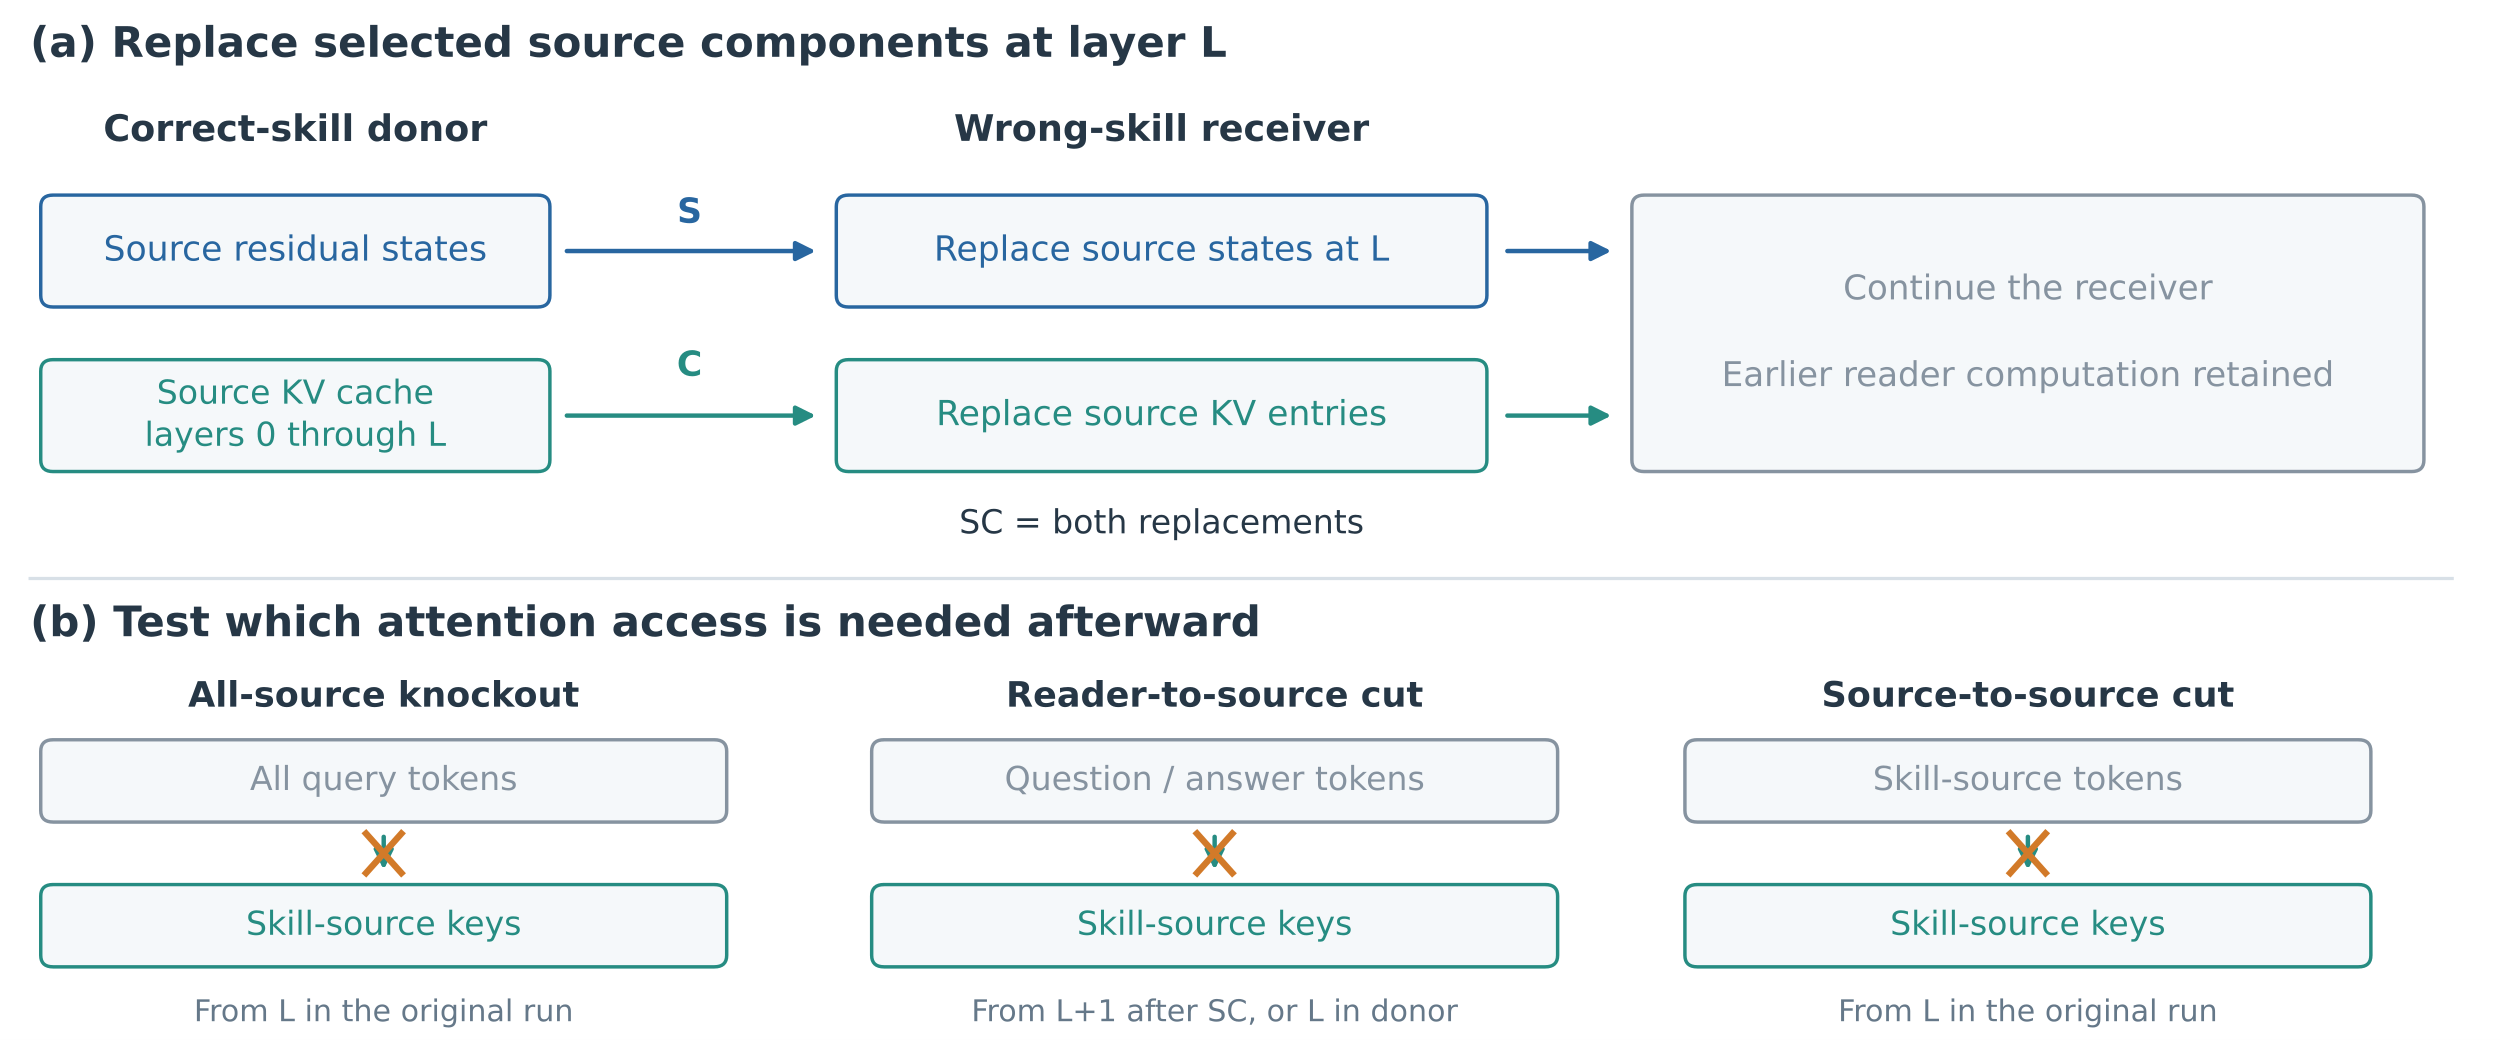
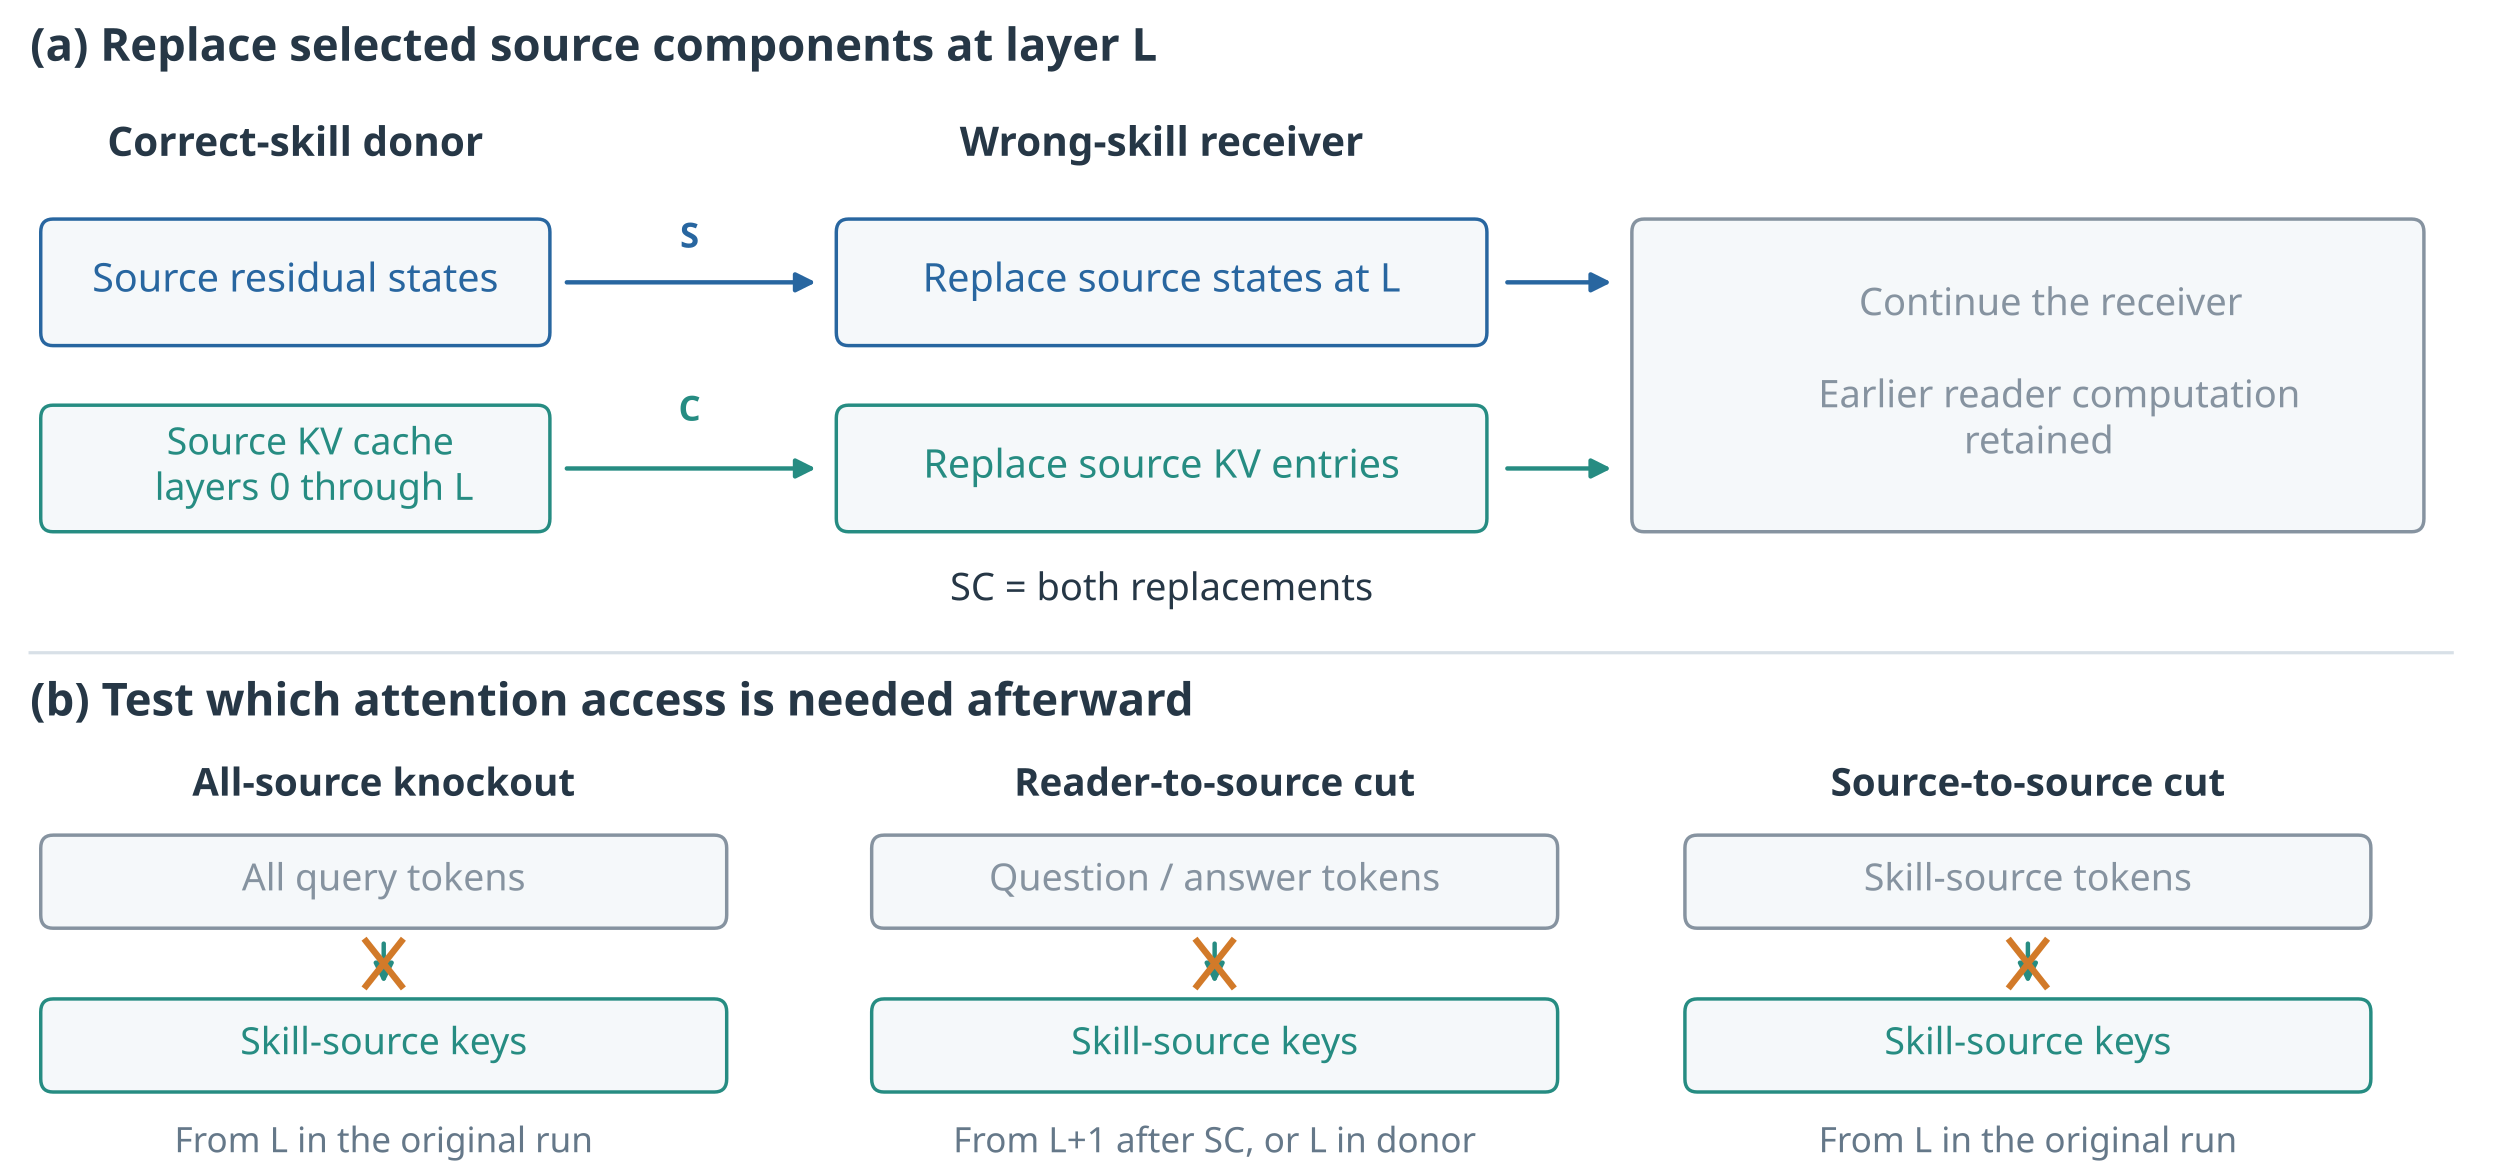
- <svg xmlns="http://www.w3.org/2000/svg" width="506.016pt" height="210.492pt" viewBox="0 0 506.016 210.492" version="1.1">
+ <svg xmlns="http://www.w3.org/2000/svg" width="506.016pt" height="237.42pt" viewBox="0 0 506.016 237.42" version="1.1">
  <defs>
    <style type="text/css">*{stroke-linejoin: round; stroke-linecap: butt}</style>
  </defs>
  <g id="figure_1">
    <g id="patch_1">
-       <path d="M 0 210.492 L 506.016 210.492 L 506.016 -0 L 0 -0 z " style="fill: #ffffff" />
+       <path d="M 0 237.42 L 506.016 237.42 L 506.016 0 L 0 0 z " style="fill: #ffffff" />
    </g>
    <g id="axes_1">
      <g id="patch_2">
-         <path d="M 10.75 62.138 L 108.798 62.138 Q 111.303 62.138 111.303 59.806 L 111.303 41.821 Q 111.303 39.49 108.798 39.49 L 10.75 39.49 Q 8.245 39.49 8.245 41.821 L 8.245 59.806 Q 8.245 62.138 10.75 62.138 z " clip-path="url(#pd0eee6f72e)" style="fill: #f5f8fa; stroke: #2866a0; stroke-width: 0.7; stroke-linejoin: miter" />
+         <path d="M 10.75 69.956 L 108.798 69.956 Q 111.303 69.956 111.303 67.319 L 111.303 46.975 Q 111.303 44.338 108.798 44.338 L 10.75 44.338 Q 8.245 44.338 8.245 46.975 L 8.245 67.319 Q 8.245 69.956 10.75 69.956 z " clip-path="url(#p397d4222dc)" style="fill: #f5f8fa; stroke: #2866a0; stroke-width: 0.7; stroke-linejoin: miter" />
      </g>
      <g id="patch_3">
-         <path d="M 10.75 95.444 L 108.798 95.444 Q 111.303 95.444 111.303 93.112 L 111.303 75.127 Q 111.303 72.796 108.798 72.796 L 10.75 72.796 Q 8.245 72.796 8.245 75.127 L 8.245 93.112 Q 8.245 95.444 10.75 95.444 z " clip-path="url(#pd0eee6f72e)" style="fill: #f5f8fa; stroke: #268c82; stroke-width: 0.7; stroke-linejoin: miter" />
+         <path d="M 10.75 107.63 L 108.798 107.63 Q 111.303 107.63 111.303 104.993 L 111.303 84.649 Q 111.303 82.012 108.798 82.012 L 10.75 82.012 Q 8.245 82.012 8.245 84.649 L 8.245 104.993 Q 8.245 107.63 10.75 107.63 z " clip-path="url(#p397d4222dc)" style="fill: #f5f8fa; stroke: #268c82; stroke-width: 0.7; stroke-linejoin: miter" />
      </g>
      <g id="patch_4">
-         <path d="M 171.778 62.138 L 298.454 62.138 Q 300.959 62.138 300.959 59.806 L 300.959 41.821 Q 300.959 39.49 298.454 39.49 L 171.778 39.49 Q 169.273 39.49 169.273 41.821 L 169.273 59.806 Q 169.273 62.138 171.778 62.138 z " clip-path="url(#pd0eee6f72e)" style="fill: #f5f8fa; stroke: #2866a0; stroke-width: 0.7; stroke-linejoin: miter" />
+         <path d="M 171.778 69.956 L 298.454 69.956 Q 300.959 69.956 300.959 67.319 L 300.959 46.975 Q 300.959 44.338 298.454 44.338 L 171.778 44.338 Q 169.273 44.338 169.273 46.975 L 169.273 67.319 Q 169.273 69.956 171.778 69.956 z " clip-path="url(#p397d4222dc)" style="fill: #f5f8fa; stroke: #2866a0; stroke-width: 0.7; stroke-linejoin: miter" />
      </g>
      <g id="patch_5">
-         <path d="M 171.778 95.444 L 298.454 95.444 Q 300.959 95.444 300.959 93.112 L 300.959 75.127 Q 300.959 72.796 298.454 72.796 L 171.778 72.796 Q 169.273 72.796 169.273 75.127 L 169.273 93.112 Q 169.273 95.444 171.778 95.444 z " clip-path="url(#pd0eee6f72e)" style="fill: #f5f8fa; stroke: #268c82; stroke-width: 0.7; stroke-linejoin: miter" />
+         <path d="M 171.778 107.63 L 298.454 107.63 Q 300.959 107.63 300.959 104.993 L 300.959 84.649 Q 300.959 82.012 298.454 82.012 L 171.778 82.012 Q 169.273 82.012 169.273 84.649 L 169.273 104.993 Q 169.273 107.63 171.778 107.63 z " clip-path="url(#p397d4222dc)" style="fill: #f5f8fa; stroke: #268c82; stroke-width: 0.7; stroke-linejoin: miter" />
      </g>
      <g id="patch_6">
-         <path d="M 114.737 50.814 Q 139.932 50.814 164.122 50.814 " clip-path="url(#pd0eee6f72e)" style="fill: none; stroke: #2866a0; stroke-width: 0.9; stroke-linecap: round" />
-         <path d="M 160.922 49.214 L 164.122 50.814 L 160.922 52.414 z " clip-path="url(#pd0eee6f72e)" style="fill: #2866a0; stroke: #2866a0; stroke-width: 0.9; stroke-linecap: round" />
+         <path d="M 114.737 57.147 Q 139.932 57.147 164.122 57.147 " clip-path="url(#p397d4222dc)" style="fill: none; stroke: #2866a0; stroke-width: 0.9; stroke-linecap: round" />
+         <path d="M 160.922 55.547 L 164.122 57.147 L 160.922 58.747 z " clip-path="url(#p397d4222dc)" style="fill: #2866a0; stroke: #2866a0; stroke-width: 0.9; stroke-linecap: round" />
      </g>
      <g id="patch_7">
-         <path d="M 114.737 84.12 Q 139.932 84.12 164.122 84.12 " clip-path="url(#pd0eee6f72e)" style="fill: none; stroke: #268c82; stroke-width: 0.9; stroke-linecap: round" />
-         <path d="M 160.922 82.52 L 164.122 84.12 L 160.922 85.72 z " clip-path="url(#pd0eee6f72e)" style="fill: #268c82; stroke: #268c82; stroke-width: 0.9; stroke-linecap: round" />
+         <path d="M 114.737 94.821 Q 139.932 94.821 164.122 94.821 " clip-path="url(#p397d4222dc)" style="fill: none; stroke: #268c82; stroke-width: 0.9; stroke-linecap: round" />
+         <path d="M 160.922 93.221 L 164.122 94.821 L 160.922 96.421 z " clip-path="url(#p397d4222dc)" style="fill: #268c82; stroke: #268c82; stroke-width: 0.9; stroke-linecap: round" />
      </g>
      <g id="patch_8">
-         <path d="M 332.806 95.444 L 488.109 95.444 Q 490.614 95.444 490.614 93.112 L 490.614 41.821 Q 490.614 39.49 488.109 39.49 L 332.806 39.49 Q 330.301 39.49 330.301 41.821 L 330.301 93.112 Q 330.301 95.444 332.806 95.444 z " clip-path="url(#pd0eee6f72e)" style="fill: #f5f8fa; stroke: #8693a0; stroke-width: 0.7; stroke-linejoin: miter" />
+         <path d="M 332.806 107.63 L 488.109 107.63 Q 490.614 107.63 490.614 104.993 L 490.614 46.975 Q 490.614 44.338 488.109 44.338 L 332.806 44.338 Q 330.301 44.338 330.301 46.975 L 330.301 104.993 Q 330.301 107.63 332.806 107.63 z " clip-path="url(#p397d4222dc)" style="fill: #f5f8fa; stroke: #8693a0; stroke-width: 0.7; stroke-linejoin: miter" />
      </g>
      <g id="patch_9">
-         <path d="M 305.108 50.814 Q 315.631 50.814 325.148 50.814 " clip-path="url(#pd0eee6f72e)" style="fill: none; stroke: #2866a0; stroke-width: 0.9; stroke-linecap: round" />
-         <path d="M 321.948 49.214 L 325.148 50.814 L 321.948 52.414 z " clip-path="url(#pd0eee6f72e)" style="fill: #2866a0; stroke: #2866a0; stroke-width: 0.9; stroke-linecap: round" />
+         <path d="M 305.108 57.147 Q 315.631 57.147 325.148 57.147 " clip-path="url(#p397d4222dc)" style="fill: none; stroke: #2866a0; stroke-width: 0.9; stroke-linecap: round" />
+         <path d="M 321.948 55.547 L 325.148 57.147 L 321.948 58.747 z " clip-path="url(#p397d4222dc)" style="fill: #2866a0; stroke: #2866a0; stroke-width: 0.9; stroke-linecap: round" />
      </g>
      <g id="patch_10">
-         <path d="M 305.108 84.12 Q 315.631 84.12 325.148 84.12 " clip-path="url(#pd0eee6f72e)" style="fill: none; stroke: #268c82; stroke-width: 0.9; stroke-linecap: round" />
-         <path d="M 321.948 82.52 L 325.148 84.12 L 321.948 85.72 z " clip-path="url(#pd0eee6f72e)" style="fill: #268c82; stroke: #268c82; stroke-width: 0.9; stroke-linecap: round" />
+         <path d="M 305.108 94.821 Q 315.631 94.821 325.148 94.821 " clip-path="url(#p397d4222dc)" style="fill: none; stroke: #268c82; stroke-width: 0.9; stroke-linecap: round" />
+         <path d="M 321.948 93.221 L 325.148 94.821 L 321.948 96.421 z " clip-path="url(#p397d4222dc)" style="fill: #268c82; stroke: #268c82; stroke-width: 0.9; stroke-linecap: round" />
      </g>
      <g id="patch_11">
-         <path d="M 10.75 166.386 L 144.582 166.386 Q 147.087 166.386 147.087 164.054 L 147.087 152.064 Q 147.087 149.733 144.582 149.733 L 10.75 149.733 Q 8.245 149.733 8.245 152.064 L 8.245 164.054 Q 8.245 166.386 10.75 166.386 z " clip-path="url(#pd0eee6f72e)" style="fill: #f5f8fa; stroke: #8693a0; stroke-width: 0.7; stroke-linejoin: miter" />
+         <path d="M 10.75 187.876 L 144.582 187.876 Q 147.087 187.876 147.087 185.239 L 147.087 171.676 Q 147.087 169.039 144.582 169.039 L 10.75 169.039 Q 8.245 169.039 8.245 171.676 L 8.245 185.239 Q 8.245 187.876 10.75 187.876 z " clip-path="url(#p397d4222dc)" style="fill: #f5f8fa; stroke: #8693a0; stroke-width: 0.7; stroke-linejoin: miter" />
      </g>
      <g id="patch_12">
-         <path d="M 10.75 195.695 L 144.582 195.695 Q 147.087 195.695 147.087 193.363 L 147.087 181.373 Q 147.087 179.042 144.582 179.042 L 10.75 179.042 Q 8.245 179.042 8.245 181.373 L 8.245 193.363 Q 8.245 195.695 10.75 195.695 z " clip-path="url(#pd0eee6f72e)" style="fill: #f5f8fa; stroke: #268c82; stroke-width: 0.7; stroke-linejoin: miter" />
+         <path d="M 10.75 221.029 L 144.582 221.029 Q 147.087 221.029 147.087 218.392 L 147.087 204.829 Q 147.087 202.192 144.582 202.192 L 10.75 202.192 Q 8.245 202.192 8.245 204.829 L 8.245 218.392 Q 8.245 221.029 10.75 221.029 z " clip-path="url(#p397d4222dc)" style="fill: #f5f8fa; stroke: #268c82; stroke-width: 0.7; stroke-linejoin: miter" />
      </g>
      <g id="patch_13">
-         <path d="M 77.666 169.386 Q 77.666 172.714 77.666 175.037 " clip-path="url(#pd0eee6f72e)" style="fill: none; stroke: #268c82; stroke-width: 0.9; stroke-linecap: round" />
-         <path d="M 79.266 171.837 L 77.666 175.037 L 76.066 171.837 z " clip-path="url(#pd0eee6f72e)" style="fill: #268c82; stroke: #268c82; stroke-width: 0.9; stroke-linecap: round" />
+         <path d="M 77.666 191.005 Q 77.666 195.034 77.666 198.057 " clip-path="url(#p397d4222dc)" style="fill: none; stroke: #268c82; stroke-width: 0.9; stroke-linecap: round" />
+         <path d="M 79.266 194.857 L 77.666 198.057 L 76.066 194.857 z " clip-path="url(#p397d4222dc)" style="fill: #268c82; stroke: #268c82; stroke-width: 0.9; stroke-linecap: round" />
      </g>
      <g id="patch_14">
-         <path d="M 178.935 166.386 L 312.767 166.386 Q 315.272 166.386 315.272 164.054 L 315.272 152.064 Q 315.272 149.733 312.767 149.733 L 178.935 149.733 Q 176.43 149.733 176.43 152.064 L 176.43 164.054 Q 176.43 166.386 178.935 166.386 z " clip-path="url(#pd0eee6f72e)" style="fill: #f5f8fa; stroke: #8693a0; stroke-width: 0.7; stroke-linejoin: miter" />
+         <path d="M 178.935 187.876 L 312.767 187.876 Q 315.272 187.876 315.272 185.239 L 315.272 171.676 Q 315.272 169.039 312.767 169.039 L 178.935 169.039 Q 176.43 169.039 176.43 171.676 L 176.43 185.239 Q 176.43 187.876 178.935 187.876 z " clip-path="url(#p397d4222dc)" style="fill: #f5f8fa; stroke: #8693a0; stroke-width: 0.7; stroke-linejoin: miter" />
      </g>
      <g id="patch_15">
-         <path d="M 178.935 195.695 L 312.767 195.695 Q 315.272 195.695 315.272 193.363 L 315.272 181.373 Q 315.272 179.042 312.767 179.042 L 178.935 179.042 Q 176.43 179.042 176.43 181.373 L 176.43 193.363 Q 176.43 195.695 178.935 195.695 z " clip-path="url(#pd0eee6f72e)" style="fill: #f5f8fa; stroke: #268c82; stroke-width: 0.7; stroke-linejoin: miter" />
+         <path d="M 178.935 221.029 L 312.767 221.029 Q 315.272 221.029 315.272 218.392 L 315.272 204.829 Q 315.272 202.192 312.767 202.192 L 178.935 202.192 Q 176.43 202.192 176.43 204.829 L 176.43 218.392 Q 176.43 221.029 178.935 221.029 z " clip-path="url(#p397d4222dc)" style="fill: #f5f8fa; stroke: #268c82; stroke-width: 0.7; stroke-linejoin: miter" />
      </g>
      <g id="patch_16">
-         <path d="M 245.851 169.386 Q 245.851 172.714 245.851 175.037 " clip-path="url(#pd0eee6f72e)" style="fill: none; stroke: #268c82; stroke-width: 0.9; stroke-linecap: round" />
-         <path d="M 247.451 171.837 L 245.851 175.037 L 244.251 171.837 z " clip-path="url(#pd0eee6f72e)" style="fill: #268c82; stroke: #268c82; stroke-width: 0.9; stroke-linecap: round" />
+         <path d="M 245.851 191.005 Q 245.851 195.034 245.851 198.057 " clip-path="url(#p397d4222dc)" style="fill: none; stroke: #268c82; stroke-width: 0.9; stroke-linecap: round" />
+         <path d="M 247.451 194.857 L 245.851 198.057 L 244.251 194.857 z " clip-path="url(#p397d4222dc)" style="fill: #268c82; stroke: #268c82; stroke-width: 0.9; stroke-linecap: round" />
      </g>
      <g id="patch_17">
-         <path d="M 343.542 166.386 L 477.374 166.386 Q 479.879 166.386 479.879 164.054 L 479.879 152.064 Q 479.879 149.733 477.374 149.733 L 343.542 149.733 Q 341.037 149.733 341.037 152.064 L 341.037 164.054 Q 341.037 166.386 343.542 166.386 z " clip-path="url(#pd0eee6f72e)" style="fill: #f5f8fa; stroke: #8693a0; stroke-width: 0.7; stroke-linejoin: miter" />
+         <path d="M 343.542 187.876 L 477.374 187.876 Q 479.879 187.876 479.879 185.239 L 479.879 171.676 Q 479.879 169.039 477.374 169.039 L 343.542 169.039 Q 341.037 169.039 341.037 171.676 L 341.037 185.239 Q 341.037 187.876 343.542 187.876 z " clip-path="url(#p397d4222dc)" style="fill: #f5f8fa; stroke: #8693a0; stroke-width: 0.7; stroke-linejoin: miter" />
      </g>
      <g id="patch_18">
-         <path d="M 343.542 195.695 L 477.374 195.695 Q 479.879 195.695 479.879 193.363 L 479.879 181.373 Q 479.879 179.042 477.374 179.042 L 343.542 179.042 Q 341.037 179.042 341.037 181.373 L 341.037 193.363 Q 341.037 195.695 343.542 195.695 z " clip-path="url(#pd0eee6f72e)" style="fill: #f5f8fa; stroke: #268c82; stroke-width: 0.7; stroke-linejoin: miter" />
+         <path d="M 343.542 221.029 L 477.374 221.029 Q 479.879 221.029 479.879 218.392 L 479.879 204.829 Q 479.879 202.192 477.374 202.192 L 343.542 202.192 Q 341.037 202.192 341.037 204.829 L 341.037 218.392 Q 341.037 221.029 343.542 221.029 z " clip-path="url(#p397d4222dc)" style="fill: #f5f8fa; stroke: #268c82; stroke-width: 0.7; stroke-linejoin: miter" />
      </g>
      <g id="patch_19">
-         <path d="M 410.458 169.386 Q 410.458 172.714 410.458 175.037 " clip-path="url(#pd0eee6f72e)" style="fill: none; stroke: #268c82; stroke-width: 0.9; stroke-linecap: round" />
-         <path d="M 412.058 171.837 L 410.458 175.037 L 408.858 171.837 z " clip-path="url(#pd0eee6f72e)" style="fill: #268c82; stroke: #268c82; stroke-width: 0.9; stroke-linecap: round" />
+         <path d="M 410.458 191.005 Q 410.458 195.034 410.458 198.057 " clip-path="url(#p397d4222dc)" style="fill: none; stroke: #268c82; stroke-width: 0.9; stroke-linecap: round" />
+         <path d="M 412.058 194.857 L 410.458 198.057 L 408.858 194.857 z " clip-path="url(#p397d4222dc)" style="fill: #268c82; stroke: #268c82; stroke-width: 0.9; stroke-linecap: round" />
      </g>
      <g id="line2d_1">
-         <path d="M 6.098 117.093 L 496.339 117.093 " clip-path="url(#pd0eee6f72e)" style="fill: none; stroke: #d8e0e7; stroke-width: 0.65; stroke-linecap: square" />
+         <path d="M 6.098 132.119 L 496.339 132.119 " clip-path="url(#p397d4222dc)" style="fill: none; stroke: #d8e0e7; stroke-width: 0.65; stroke-linecap: square" />
      </g>
      <g id="line2d_2">
-         <path d="M 74.088 176.71 L 81.245 168.717 " clip-path="url(#pd0eee6f72e)" style="fill: none; stroke: #d27a29; stroke-width: 1.3; stroke-linecap: square" />
+         <path d="M 74.088 199.555 L 81.245 190.513 " clip-path="url(#p397d4222dc)" style="fill: none; stroke: #d27a29; stroke-width: 1.3; stroke-linecap: square" />
      </g>
      <g id="line2d_3">
-         <path d="M 74.088 168.717 L 81.245 176.71 " clip-path="url(#pd0eee6f72e)" style="fill: none; stroke: #d27a29; stroke-width: 1.3; stroke-linecap: square" />
+         <path d="M 74.088 190.513 L 81.245 199.555 " clip-path="url(#p397d4222dc)" style="fill: none; stroke: #d27a29; stroke-width: 1.3; stroke-linecap: square" />
      </g>
      <g id="line2d_4">
-         <path d="M 242.273 176.71 L 249.43 168.717 " clip-path="url(#pd0eee6f72e)" style="fill: none; stroke: #d27a29; stroke-width: 1.3; stroke-linecap: square" />
+         <path d="M 242.273 199.555 L 249.43 190.513 " clip-path="url(#p397d4222dc)" style="fill: none; stroke: #d27a29; stroke-width: 1.3; stroke-linecap: square" />
      </g>
      <g id="line2d_5">
-         <path d="M 242.273 168.717 L 249.43 176.71 " clip-path="url(#pd0eee6f72e)" style="fill: none; stroke: #d27a29; stroke-width: 1.3; stroke-linecap: square" />
+         <path d="M 242.273 190.513 L 249.43 199.555 " clip-path="url(#p397d4222dc)" style="fill: none; stroke: #d27a29; stroke-width: 1.3; stroke-linecap: square" />
      </g>
      <g id="line2d_6">
-         <path d="M 406.879 176.71 L 414.036 168.717 " clip-path="url(#pd0eee6f72e)" style="fill: none; stroke: #d27a29; stroke-width: 1.3; stroke-linecap: square" />
+         <path d="M 406.879 199.555 L 414.036 190.513 " clip-path="url(#p397d4222dc)" style="fill: none; stroke: #d27a29; stroke-width: 1.3; stroke-linecap: square" />
      </g>
      <g id="line2d_7">
-         <path d="M 406.879 168.717 L 414.036 176.71 " clip-path="url(#pd0eee6f72e)" style="fill: none; stroke: #d27a29; stroke-width: 1.3; stroke-linecap: square" />
+         <path d="M 406.879 190.513 L 414.036 199.555 " clip-path="url(#p397d4222dc)" style="fill: none; stroke: #d27a29; stroke-width: 1.3; stroke-linecap: square" />
      </g>
      <g id="text_1">
-         <text style="font-weight: 700; font-size: 8.5px; font-family: 'DejaVu Sans'; text-anchor: start; fill: #263746" x="6.098" y="11.493" transform="rotate(-0 6.0984 11.49347)">(a) Replace selected source components at layer L</text>
+         <text style="font-weight: 700; font-size: 9.2px; font-family: 'Linux Libertine O'; text-anchor: start; fill: #263746" x="6.098" y="12.29" transform="rotate(-0 6.0984 12.29011)">(a) Replace selected source components at layer L</text>
      </g>
      <g id="text_2">
-         <text style="font-weight: 700; font-size: 7.4px; font-family: 'DejaVu Sans'; text-anchor: middle; fill: #263746" x="59.774" y="28.542" transform="rotate(-0 59.7744 28.54226)">Correct-skill donor</text>
+         <text style="font-weight: 700; font-size: 8.2px; font-family: 'Linux Libertine O'; text-anchor: middle; fill: #263746" x="59.774" y="31.547" transform="rotate(-0 59.7744 31.5473)">Correct-skill donor</text>
      </g>
      <g id="text_3">
-         <text style="font-weight: 700; font-size: 7.4px; font-family: 'DejaVu Sans'; text-anchor: middle; fill: #263746" x="235.116" y="28.513" transform="rotate(-0 235.116 28.51335)">Wrong-skill receiver</text>
+         <text style="font-weight: 700; font-size: 8.2px; font-family: 'Linux Libertine O'; text-anchor: middle; fill: #263746" x="235.116" y="31.531" transform="rotate(-0 235.116 31.53128)">Wrong-skill receiver</text>
      </g>
      <g id="text_4">
-         <text style="font-size: 7px; font-family: 'DejaVu Sans'; text-anchor: middle; fill: #2866a0" x="59.774" y="52.745" transform="rotate(-0 59.7744 52.74526)">Source residual states</text>
+         <text style="font-size: 8px; font-family: 'Linux Libertine O'; text-anchor: middle; fill: #2866a0" x="59.774" y="59.003" transform="rotate(-0 59.7744 59.00292)">Source residual states</text>
      </g>
      <g id="text_5">
-         <text style="font-size: 6.7px; font-family: 'DejaVu Sans'; fill: #268c82" transform="translate(31.73071 81.70812)">Source KV cache</text>
-         <text style="font-size: 6.7px; font-family: 'DejaVu Sans'; fill: #268c82" transform="translate(29.2716 90.22884)">layers 0 through L</text>
+         <text style="font-size: 7.6px; font-family: 'Linux Libertine O'; fill: #268c82" transform="translate(33.72896 91.96667)">Source KV cache</text>
+         <text style="font-size: 7.6px; font-family: 'Linux Libertine O'; fill: #268c82" transform="translate(31.32368 101.1719)">layers 0 through L</text>
      </g>
      <g id="text_6">
-         <text style="font-size: 7px; font-family: 'DejaVu Sans'; text-anchor: middle; fill: #2866a0" x="235.116" y="52.745" transform="rotate(-0 235.116 52.74526)">Replace source states at L</text>
+         <text style="font-size: 8px; font-family: 'Linux Libertine O'; text-anchor: middle; fill: #2866a0" x="235.116" y="59.003" transform="rotate(-0 235.116 59.00292)">Replace source states at L</text>
      </g>
      <g id="text_7">
-         <text style="font-size: 7px; font-family: 'DejaVu Sans'; text-anchor: middle; fill: #268c82" x="235.116" y="86.051" transform="rotate(-0 235.116 86.05126)">Replace source KV entries</text>
+         <text style="font-size: 8px; font-family: 'Linux Libertine O'; text-anchor: middle; fill: #268c82" x="235.116" y="96.677" transform="rotate(-0 235.116 96.67692)">Replace source KV entries</text>
      </g>
      <g id="text_8">
-         <text style="font-weight: 700; font-size: 7px; font-family: 'DejaVu Sans'; text-anchor: middle; fill: #2866a0" x="139.573" y="45.085" transform="rotate(-0 139.5727 45.08488)">S</text>
+         <text style="font-weight: 700; font-size: 7px; font-family: 'Linux Libertine O'; text-anchor: middle; fill: #2866a0" x="139.573" y="50.106" transform="rotate(-0 139.5727 50.10595)">S</text>
      </g>
      <g id="text_9">
-         <text style="font-weight: 700; font-size: 7px; font-family: 'DejaVu Sans'; text-anchor: middle; fill: #268c82" x="139.573" y="76.059" transform="rotate(-0 139.5727 76.05946)">C</text>
+         <text style="font-weight: 700; font-size: 7px; font-family: 'Linux Libertine O'; text-anchor: middle; fill: #268c82" x="139.573" y="85.143" transform="rotate(-0 139.5727 85.14277)">C</text>
      </g>
      <g id="text_10">
-         <text style="font-size: 6.7px; font-family: 'DejaVu Sans'; text-anchor: middle; fill: #263746" x="235.116" y="107.95" transform="rotate(-0 235.116 107.9504)">SC = both replacements</text>
+         <text style="font-size: 7.7px; font-family: 'Linux Libertine O'; text-anchor: middle; fill: #263746" x="235.116" y="121.472" transform="rotate(-0 235.116 121.4722)">SC = both replacements</text>
      </g>
      <g id="text_11">
-         <text style="font-size: 6.9px; font-family: 'DejaVu Sans'; fill: #8693a0" transform="translate(373.065 60.59559)">Continue the receiver</text>
-         <text style="font-size: 6.9px; font-family: 'DejaVu Sans'; fill: #8693a0" transform="translate(410.4576 69.37067)" />
-         <text style="font-size: 6.9px; font-family: 'DejaVu Sans'; fill: #8693a0" transform="translate(348.4805 78.14574)">Earlier reader computation retained</text>
+         <text style="font-size: 7.7px; font-family: 'Linux Libertine O'; fill: #8693a0" transform="translate(376.266 63.78076)">Continue the receiver</text>
+         <text style="font-size: 7.7px; font-family: 'Linux Libertine O'; fill: #8693a0" transform="translate(410.4576 73.10715)" />
+         <text style="font-size: 7.7px; font-family: 'Linux Libertine O'; fill: #8693a0" transform="translate(368.0336 82.43353)">Earlier reader computation</text>
+         <text style="font-size: 7.7px; font-family: 'Linux Libertine O'; fill: #8693a0" transform="translate(397.5294 91.75992)">retained</text>
      </g>
      <g id="text_12">
-         <text style="font-weight: 700; font-size: 8.5px; font-family: 'DejaVu Sans'; text-anchor: start; fill: #263746" x="6.098" y="128.764" transform="rotate(-0 6.0984 128.7638)">(b) Test which attention access is needed afterward</text>
+         <text style="font-weight: 700; font-size: 9.2px; font-family: 'Linux Libertine O'; text-anchor: start; fill: #263746" x="6.098" y="144.819" transform="rotate(-0 6.0984 144.8192)">(b) Test which attention access is needed afterward</text>
      </g>
      <g id="text_13">
-         <text style="font-weight: 700; font-size: 7.1px; font-family: 'DejaVu Sans'; text-anchor: middle; fill: #263746" x="77.666" y="143.032" transform="rotate(-0 77.6664 143.0321)">All-source knockout</text>
+         <text style="font-weight: 700; font-size: 7.8px; font-family: 'Linux Libertine O'; text-anchor: middle; fill: #263746" x="77.666" y="161.053" transform="rotate(-0 77.6664 161.0531)">All-source knockout</text>
      </g>
      <g id="text_14">
-         <text style="font-size: 6.7px; font-family: 'DejaVu Sans'; text-anchor: middle; fill: #8693a0" x="77.666" y="159.908" transform="rotate(-0 77.6664 159.9078)">All query tokens</text>
+         <text style="font-size: 7.6px; font-family: 'Linux Libertine O'; text-anchor: middle; fill: #8693a0" x="77.666" y="180.22" transform="rotate(-0 77.6664 180.2204)">All query tokens</text>
      </g>
      <g id="text_15">
-         <text style="font-size: 6.7px; font-family: 'DejaVu Sans'; text-anchor: middle; fill: #268c82" x="77.666" y="189.217" transform="rotate(-0 77.6664 189.2171)">Skill-source keys</text>
+         <text style="font-size: 7.6px; font-family: 'Linux Libertine O'; text-anchor: middle; fill: #268c82" x="77.666" y="213.374" transform="rotate(-0 77.6664 213.3735)">Skill-source keys</text>
      </g>
      <g id="text_16">
-         <text style="font-size: 6.1px; font-family: 'DejaVu Sans'; text-anchor: middle; fill: #657889" x="77.666" y="206.704" transform="rotate(-0 77.6664 206.7037)">From L in the original run</text>
+         <text style="font-size: 7.1px; font-family: 'Linux Libertine O'; text-anchor: middle; fill: #657889" x="77.666" y="233.211" transform="rotate(-0 77.6664 233.2109)">From L in the original run</text>
      </g>
      <g id="text_17">
-         <text style="font-weight: 700; font-size: 7.1px; font-family: 'DejaVu Sans'; text-anchor: middle; fill: #263746" x="245.851" y="143.032" transform="rotate(-0 245.8512 143.0321)">Reader-to-source cut</text>
+         <text style="font-weight: 700; font-size: 7.8px; font-family: 'Linux Libertine O'; text-anchor: middle; fill: #263746" x="245.851" y="161.053" transform="rotate(-0 245.8512 161.0531)">Reader-to-source cut</text>
      </g>
      <g id="text_18">
-         <text style="font-size: 6.7px; font-family: 'DejaVu Sans'; text-anchor: middle; fill: #8693a0" x="245.851" y="159.908" transform="rotate(-0 245.8512 159.9078)">Question / answer tokens</text>
+         <text style="font-size: 7.6px; font-family: 'Linux Libertine O'; text-anchor: middle; fill: #8693a0" x="245.851" y="180.22" transform="rotate(-0 245.8512 180.2204)">Question / answer tokens</text>
      </g>
      <g id="text_19">
-         <text style="font-size: 6.7px; font-family: 'DejaVu Sans'; text-anchor: middle; fill: #268c82" x="245.851" y="189.217" transform="rotate(-0 245.8512 189.2171)">Skill-source keys</text>
+         <text style="font-size: 7.6px; font-family: 'Linux Libertine O'; text-anchor: middle; fill: #268c82" x="245.851" y="213.374" transform="rotate(-0 245.8512 213.3735)">Skill-source keys</text>
      </g>
      <g id="text_20">
-         <text style="font-size: 6.1px; font-family: 'DejaVu Sans'; text-anchor: middle; fill: #657889" x="245.851" y="206.704" transform="rotate(-0 245.8512 206.7037)">From L+1 after SC, or L in donor</text>
+         <text style="font-size: 7.1px; font-family: 'Linux Libertine O'; text-anchor: middle; fill: #657889" x="245.851" y="233.225" transform="rotate(-0 245.8512 233.2248)">From L+1 after SC, or L in donor</text>
      </g>
      <g id="text_21">
-         <text style="font-weight: 700; font-size: 7.1px; font-family: 'DejaVu Sans'; text-anchor: middle; fill: #263746" x="410.458" y="143.032" transform="rotate(-0 410.4576 143.0321)">Source-to-source cut</text>
+         <text style="font-weight: 700; font-size: 7.8px; font-family: 'Linux Libertine O'; text-anchor: middle; fill: #263746" x="410.458" y="161.053" transform="rotate(-0 410.4576 161.0531)">Source-to-source cut</text>
      </g>
      <g id="text_22">
-         <text style="font-size: 6.7px; font-family: 'DejaVu Sans'; text-anchor: middle; fill: #8693a0" x="410.458" y="159.908" transform="rotate(-0 410.4576 159.9078)">Skill-source tokens</text>
+         <text style="font-size: 7.6px; font-family: 'Linux Libertine O'; text-anchor: middle; fill: #8693a0" x="410.458" y="180.22" transform="rotate(-0 410.4576 180.2204)">Skill-source tokens</text>
      </g>
      <g id="text_23">
-         <text style="font-size: 6.7px; font-family: 'DejaVu Sans'; text-anchor: middle; fill: #268c82" x="410.458" y="189.217" transform="rotate(-0 410.4576 189.2171)">Skill-source keys</text>
+         <text style="font-size: 7.6px; font-family: 'Linux Libertine O'; text-anchor: middle; fill: #268c82" x="410.458" y="213.374" transform="rotate(-0 410.4576 213.3735)">Skill-source keys</text>
      </g>
      <g id="text_24">
-         <text style="font-size: 6.1px; font-family: 'DejaVu Sans'; text-anchor: middle; fill: #657889" x="410.458" y="206.704" transform="rotate(-0 410.4576 206.7037)">From L in the original run</text>
+         <text style="font-size: 7.1px; font-family: 'Linux Libertine O'; text-anchor: middle; fill: #657889" x="410.458" y="233.211" transform="rotate(-0 410.4576 233.2109)">From L in the original run</text>
      </g>
    </g>
  </g>
  <defs>
-     <clipPath id="pd0eee6f72e">
-       <rect x="2.52" y="2.52" width="500.976" height="199.836" />
+     <clipPath id="p397d4222dc">
+       <rect x="2.52" y="2.52" width="500.976" height="226.044" />
    </clipPath>
  </defs>
</svg>
